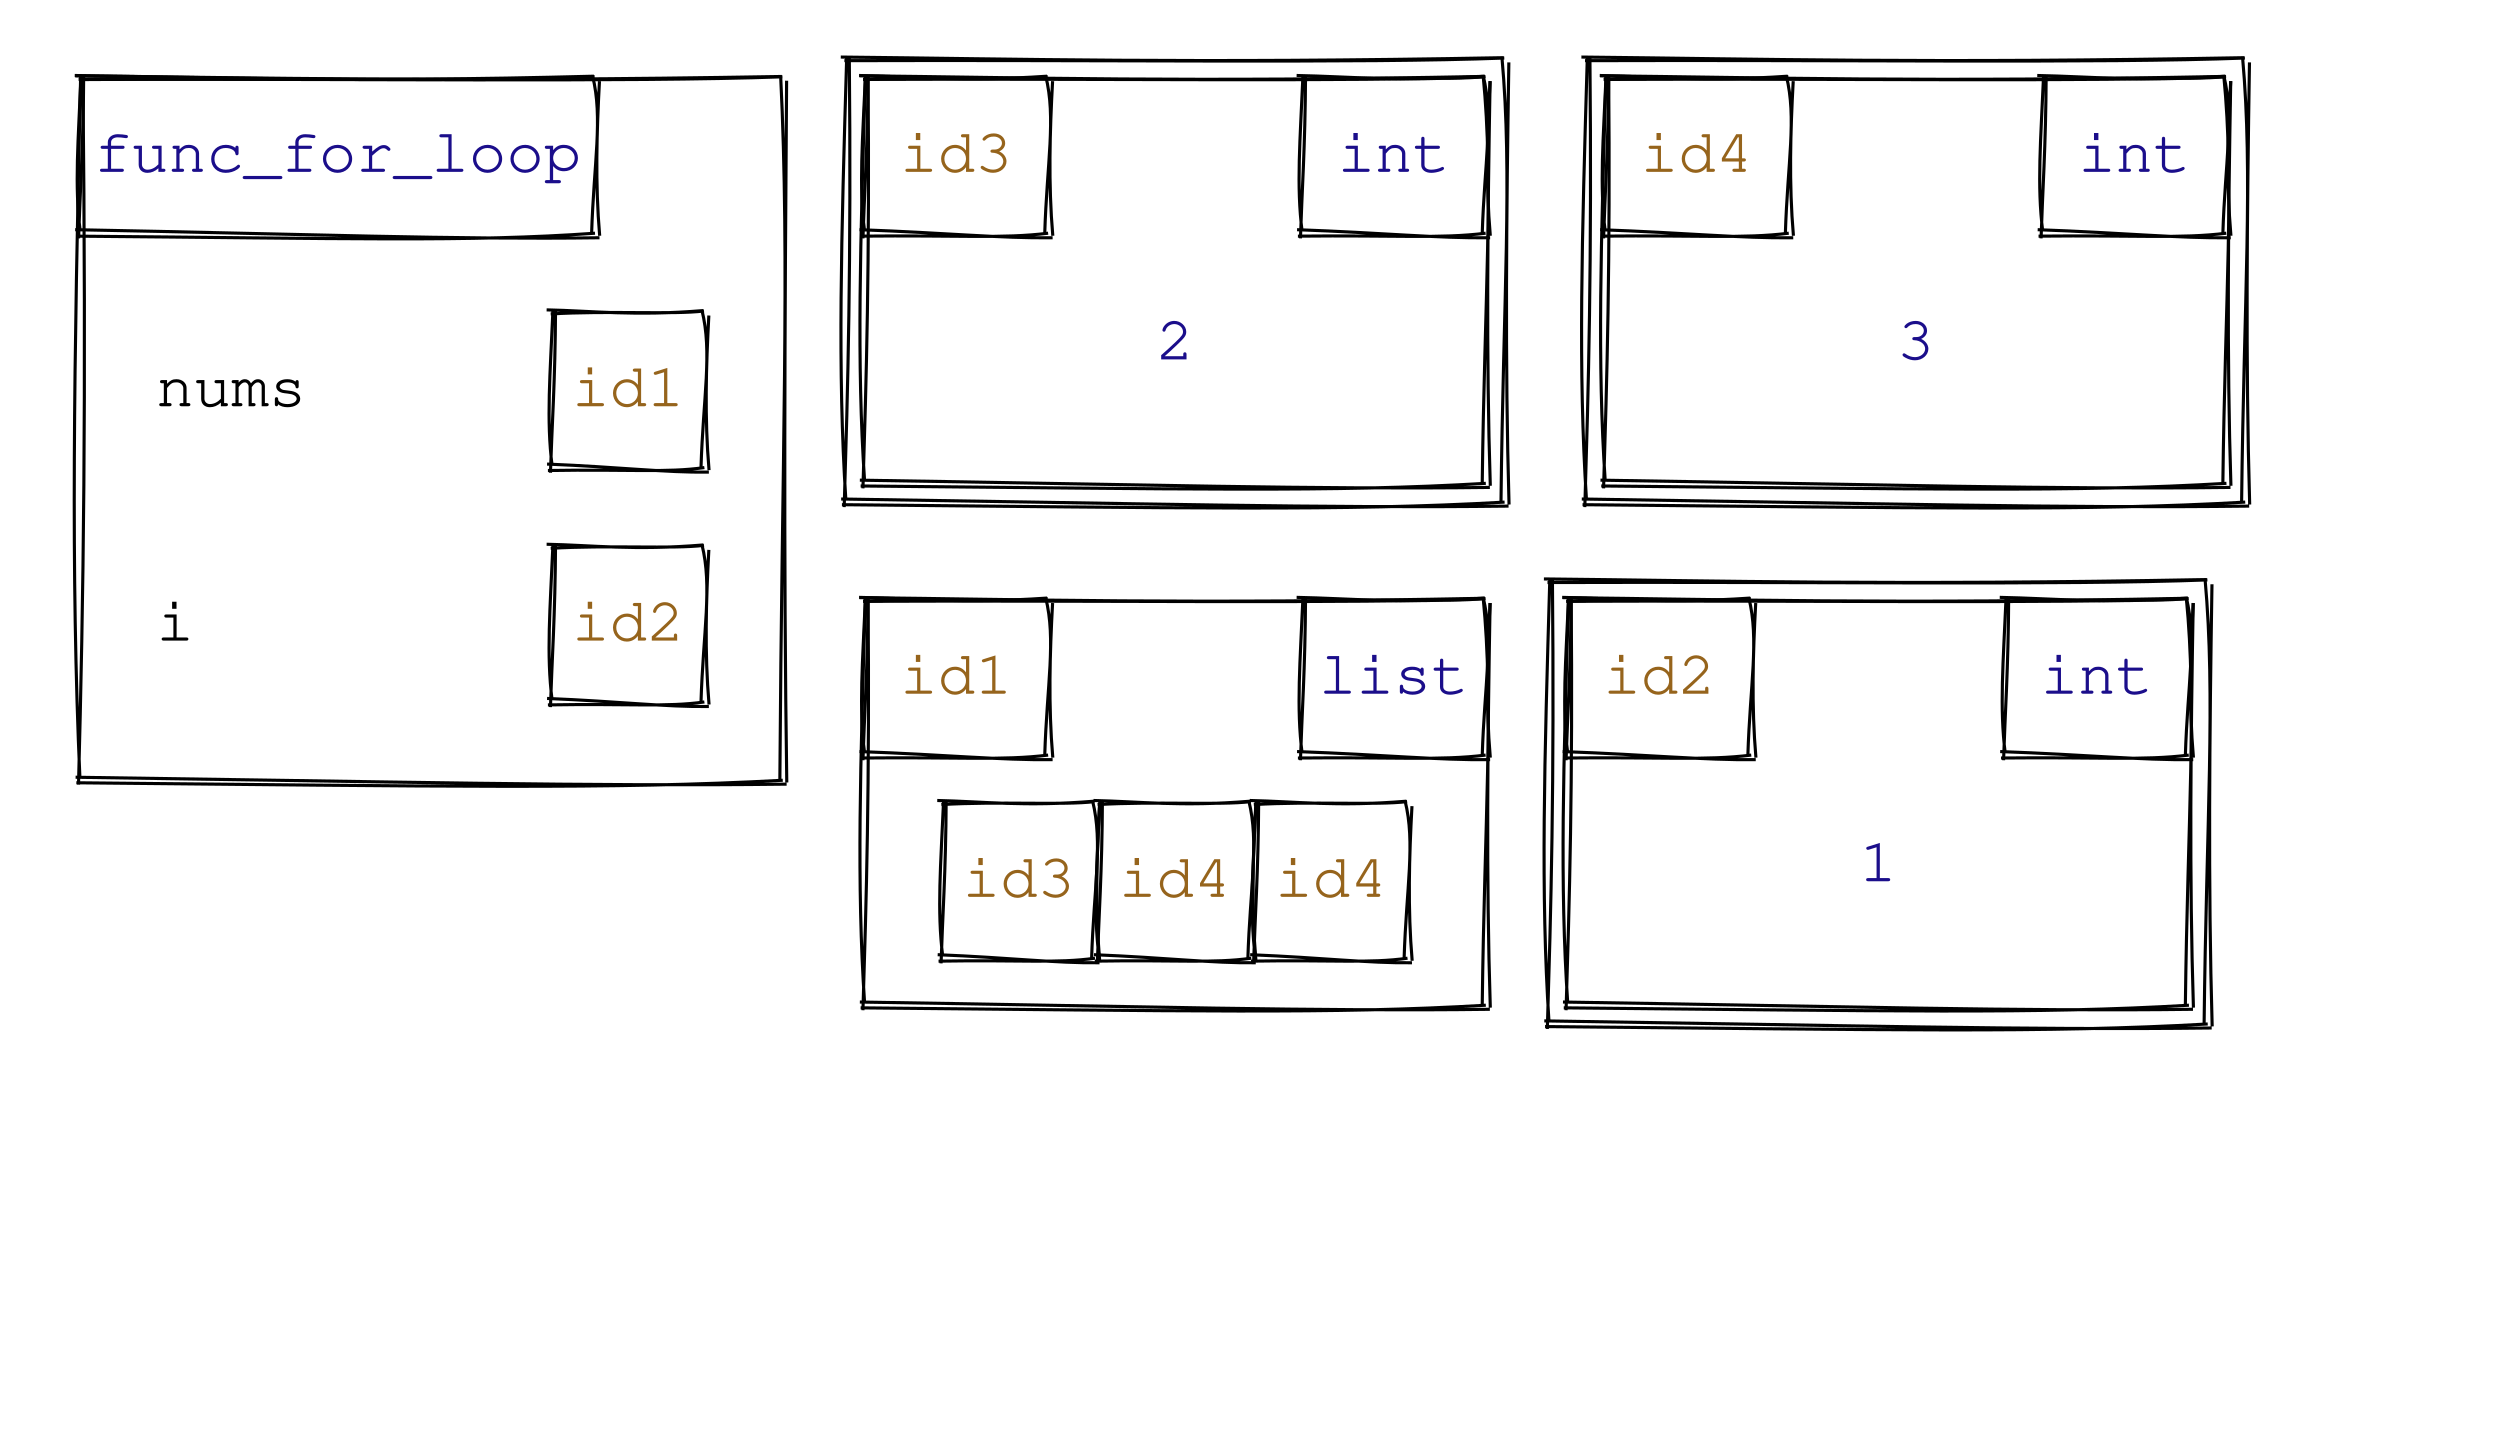
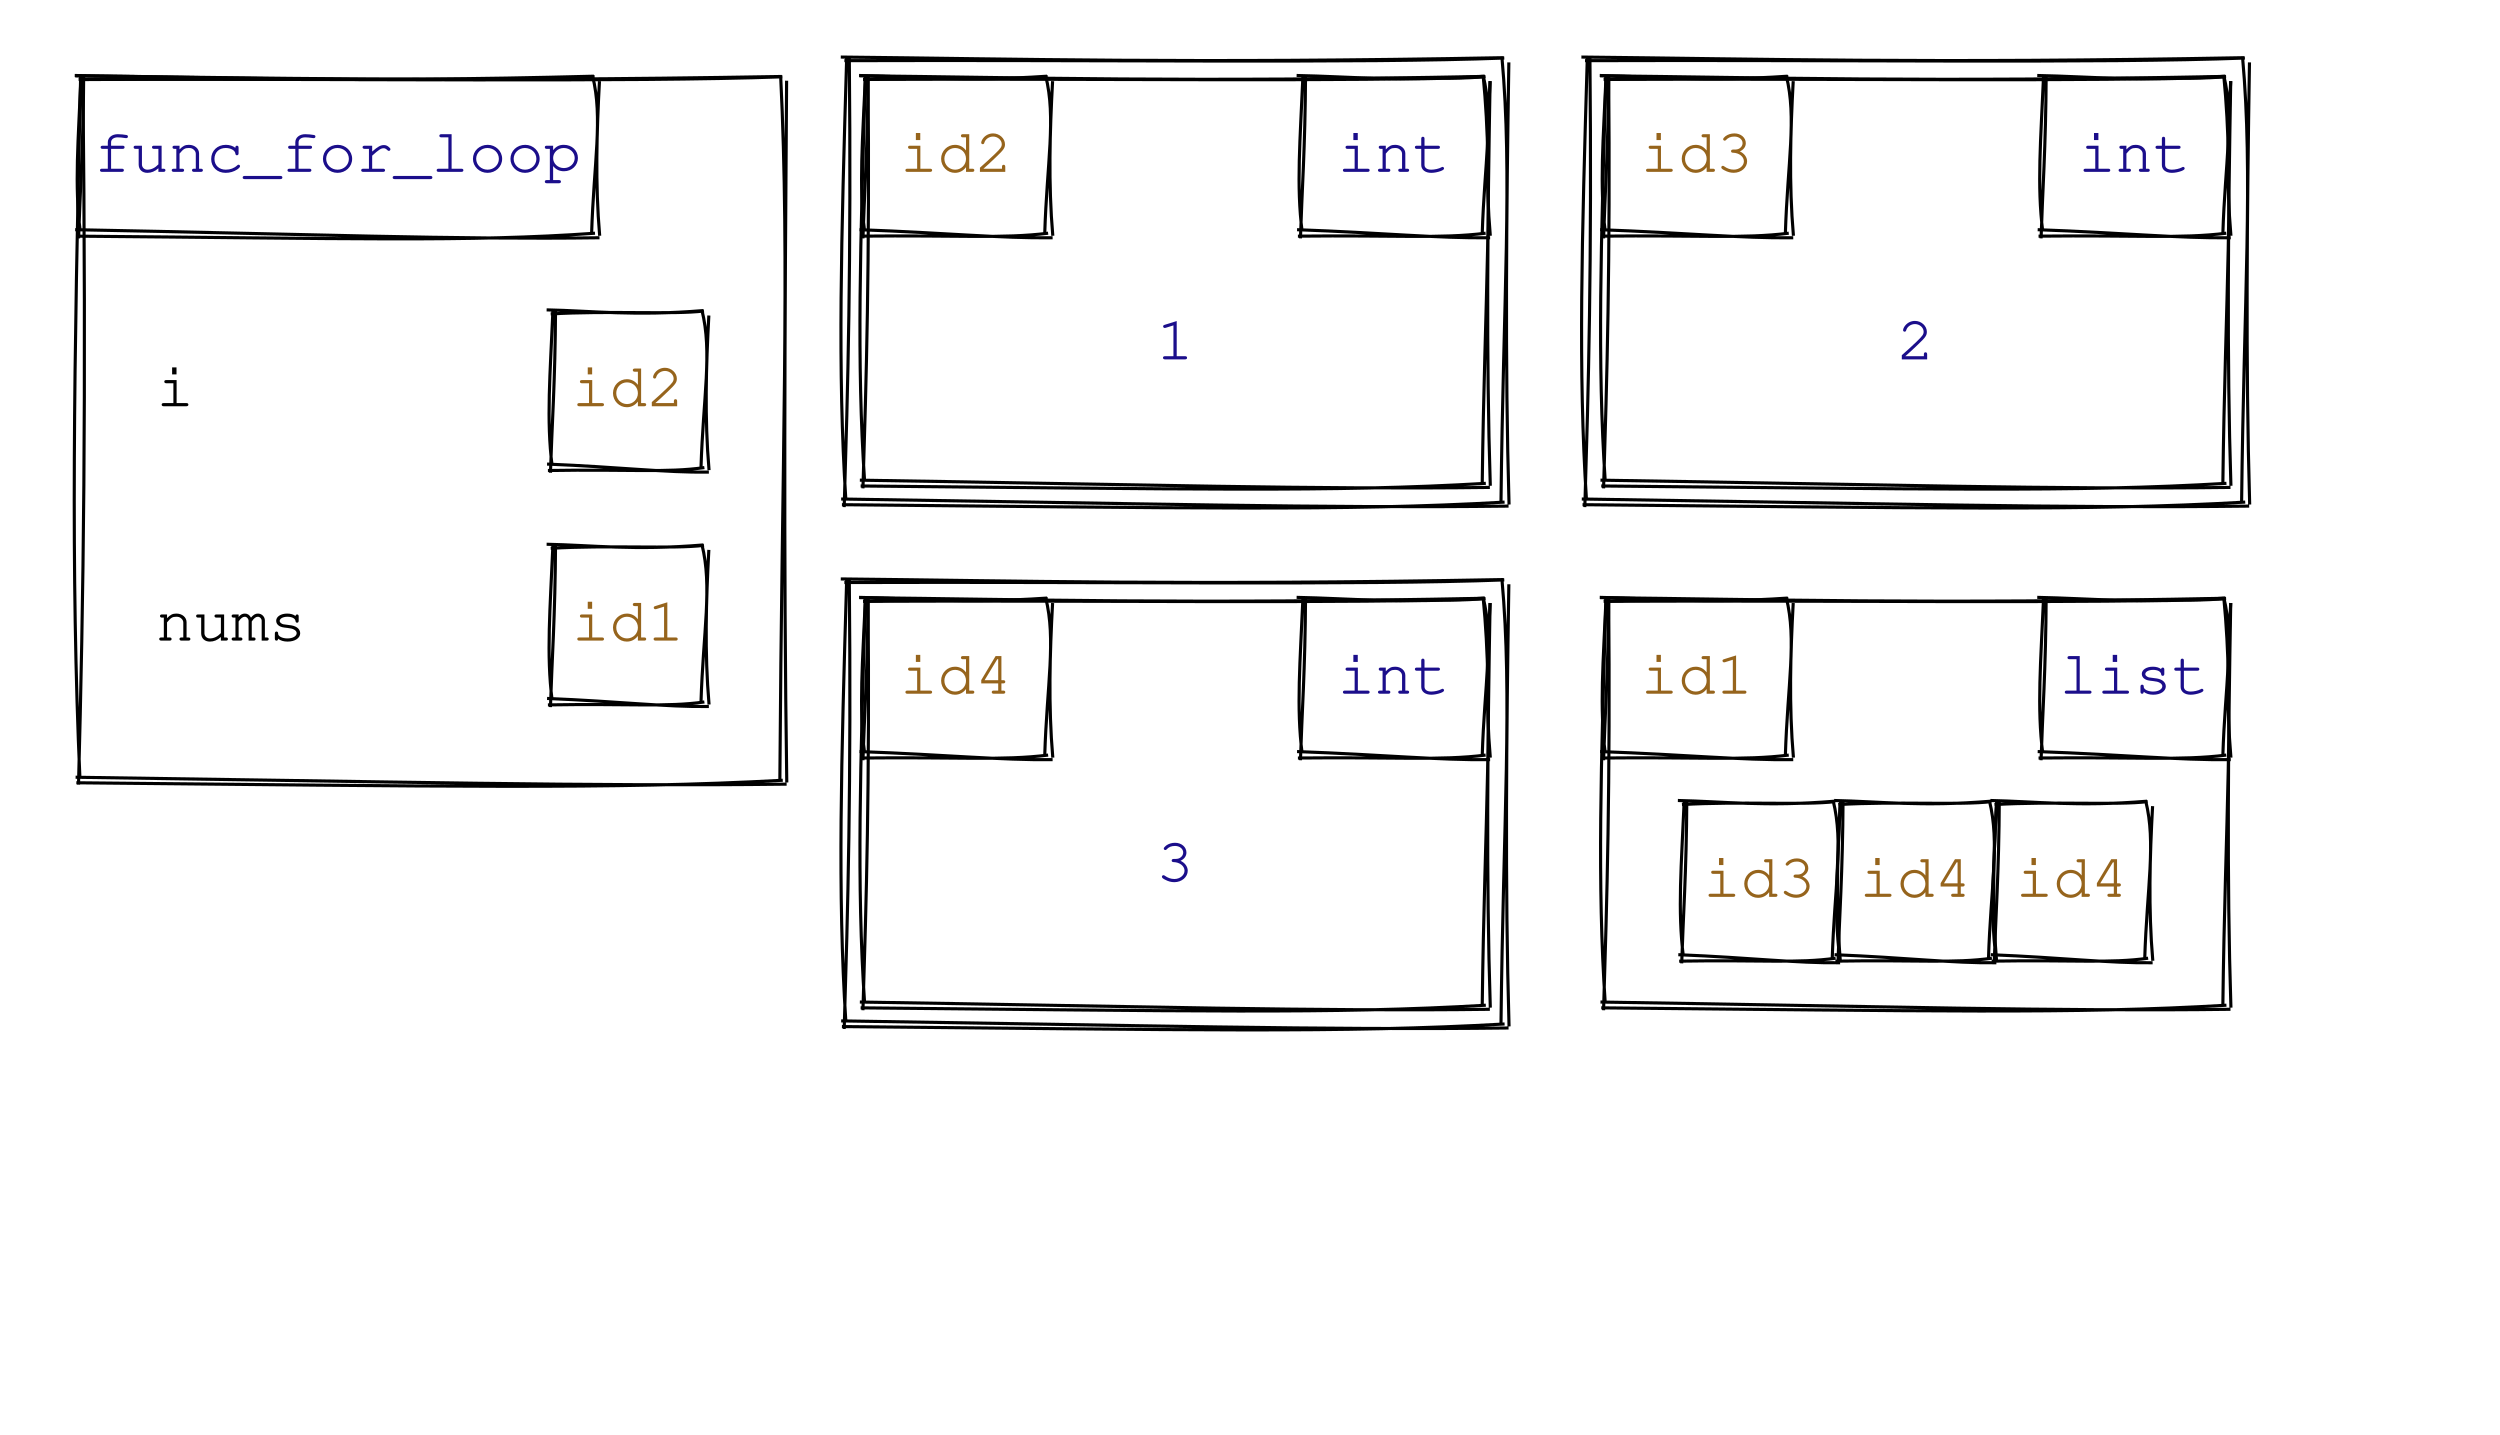
<svg xmlns="http://www.w3.org/2000/svg" width="800" height="459">
  <style>
        text {
            font-family: Consolas, Courier;
            font-size: 20px;
        }
        text.default {
            fill: rgb(0, 0, 0);
            text-anchor: middle;
        }
        text.attribute {
            fill: rgb(27, 14, 139);
            text-anchor: start;
        }
        text.variable {
            fill: rgb(0, 0, 0);
            text-anchor: start;
        }
        text.id { 
            fill: rgb(150, 100, 28);
            text-anchor: middle;
        }
        text.type {
            fill: rgb(27, 14, 139);
            text-anchor: middle;
        }
        text.value {
            fill: rgb(27, 14, 139);
            text-anchor: middle;
        }
        path {
            stroke: rgb(0, 0, 0);
        }
    </style>
  <g>
    <path d="M24.072 24.278 C83.29 24.842, 141.576 26.353, 250.207 24.47 M25.192 25.402 C112.117 25.154, 201.315 26.346, 250.383 24.582 M249.81 24.351 C252.785 84.446, 250.219 145.063, 249.551 249.84 M251.714 25.825 C251.153 102.629, 250.72 179.808, 251.768 250.385 M251.716 250.926 C189.007 251.691, 125.955 250.139, 24.192 248.717 M250.485 249.682 C195.888 252.654, 141.857 251.602, 24.43 250.487 M25.122 251.097 C26.698 191.388, 27.651 130.866, 26.524 24.084 M25.582 249.196 C22.621 182.972, 23.687 116.967, 25.809 24.34" stroke="rgb(0, 0, 0)" stroke-width="1" fill="none" />
  </g>
  <g>
    <path d="M174.917 99.157 C189.414 99.452, 202.823 101.217, 225.074 99.382 M176.224 100.47 C194.497 99.354, 215.424 100.746, 225.279 99.512 M224.614 99.244 C228.001 112.835, 225.012 127.036, 224.312 149.813 M226.831 100.962 C225.953 117.128, 225.449 133.733, 226.895 150.449 M226.836 151.081 C212.802 151.264, 198.367 149.452, 175.057 148.503 M225.399 149.628 C213.161 151.342, 201.584 150.114, 175.334 150.568 M176.142 151.278 C176.568 137.087, 177.678 121.949, 177.775 98.933 M176.678 149.063 C174.806 134.399, 176.048 119.991, 176.942 99.231" stroke="rgb(0, 0, 0)" stroke-width="1" fill="none" />
  </g>
-   <text x="50" y="130" class="variable">nums</text>
-   <text x="201" y="130" class="id">id1</text>
+   <text x="50" y="130" class="variable">i</text>
+   <text x="201" y="130" class="id">id2</text>
  <g>
    <path d="M174.917 174.157 C189.414 174.452, 202.823 176.217, 225.074 174.382 M176.224 175.47 C194.497 174.354, 215.424 175.746, 225.279 174.512 M224.614 174.244 C228.001 187.835, 225.012 202.036, 224.312 224.813 M226.831 175.962 C225.953 192.128, 225.449 208.733, 226.895 225.449 M226.836 226.081 C212.802 226.264, 198.367 224.452, 175.057 223.503 M225.399 224.628 C213.161 226.342, 201.584 225.114, 175.334 225.568 M176.142 226.278 C176.568 212.087, 177.678 196.949, 177.775 173.933 M176.678 224.063 C174.806 209.399, 176.048 194.991, 176.942 174.231" stroke="rgb(0, 0, 0)" stroke-width="1" fill="none" />
  </g>
-   <text x="50" y="205" class="variable">i</text>
-   <text x="201" y="205" class="id">id2</text>
+   <text x="50" y="205" class="variable">nums</text>
+   <text x="201" y="205" class="id">id1</text>
  <g>
    <path d="M23.917 24.157 C68.052 24.692, 111.099 26.456, 190.074 24.382 M25.224 25.47 C88.633 24.898, 154.696 26.29, 190.279 24.512 M189.614 24.244 C193.001 37.835, 190.012 52.036, 189.312 74.813 M191.831 25.962 C190.953 42.128, 190.449 58.733, 191.895 75.449 M191.836 76.081 C145.702 76.732, 99.168 74.92, 24.057 73.503 M190.399 74.628 C150.224 77.499, 110.71 76.272, 24.334 75.568 M25.142 76.278 C25.568 62.087, 26.678 46.949, 26.775 23.933 M25.678 74.063 C23.806 59.399, 25.048 44.991, 25.942 24.231" stroke="rgb(0, 0, 0)" stroke-width="1" fill="none" />
  </g>
  <text x="108" y="55" class="type">func_for_loop</text>
  <g>
    <path d="M275.026 24.241 C327.675 24.786, 379.345 26.373, 475.167 24.444 M276.201 25.423 C352.958 25.052, 432.104 26.304, 475.352 24.561 M474.614 24.244 C478.037 59.113, 475.048 94.591, 474.312 154.813 M476.831 25.962 C476.056 69.776, 475.552 114.028, 476.895 155.449 M476.752 155.973 C421.23 156.682, 365.347 155.051, 275.151 153.652 M475.459 154.666 C427.115 157.555, 379.366 156.45, 275.401 155.512 M276.142 156.278 C277.213 121.205, 278.323 85.185, 277.775 23.933 M276.678 154.063 C274.085 115.833, 275.327 77.859, 276.942 24.231" stroke="rgb(0, 0, 0)" stroke-width="1" fill="none" />
  </g>
  <g>
    <path d="M269.047 18.258 C324.728 18.812, 379.452 20.365, 481.185 18.456 M270.197 19.413 C351.647 19.1, 435.432 20.325, 481.366 18.571 M480.614 18.244 C484.042 56.305, 481.053 94.974, 480.312 160.813 M482.831 19.962 C482.071 67.923, 481.567 116.323, 482.895 161.449 M482.736 161.952 C423.896 162.688, 364.705 161.093, 269.17 159.682 M481.471 160.673 C430.241 163.603, 379.593 162.523, 269.414 161.5 M270.142 162.278 C271.31 124.073, 272.42 84.92, 271.775 17.933 M270.678 160.063 C267.977 118.298, 269.219 76.789, 270.942 18.231" stroke="rgb(0, 0, 0)" stroke-width="1" fill="none" />
  </g>
-   <text x="376" y="115" class="value">2</text>
+   <text x="376" y="115" class="value">1</text>
  <g>
    <path d="M274.917 24.157 C291.969 24.473, 307.933 26.237, 335.074 24.382 M276.224 25.47 C298.388 24.401, 323.206 25.793, 335.279 24.512 M334.614 24.244 C338.001 37.835, 335.012 52.036, 334.312 74.813 M336.831 25.962 C335.953 42.128, 335.449 58.733, 336.895 75.449 M336.836 76.081 C320.035 76.304, 302.833 74.492, 275.057 73.503 M335.399 74.628 C320.753 76.441, 306.767 75.214, 275.334 75.568 M276.142 76.278 C276.568 62.087, 277.678 46.949, 277.775 23.933 M276.678 74.063 C274.806 59.399, 276.048 44.991, 276.942 24.231" stroke="rgb(0, 0, 0)" stroke-width="1" fill="none" />
  </g>
  <g>
    <path d="M414.917 24.157 C431.969 24.473, 447.933 26.237, 475.074 24.382 M416.224 25.47 C438.388 24.401, 463.206 25.793, 475.279 24.512 M474.614 24.244 C478.001 37.835, 475.012 52.036, 474.312 74.813 M476.831 25.962 C475.953 42.128, 475.449 58.733, 476.895 75.449 M476.836 76.081 C460.035 76.304, 442.833 74.492, 415.057 73.503 M475.399 74.628 C460.753 76.441, 446.767 75.214, 415.334 75.568 M416.142 76.278 C416.568 62.087, 417.678 46.949, 417.775 23.933 M416.678 74.063 C414.806 59.399, 416.048 44.991, 416.942 24.231" stroke="rgb(0, 0, 0)" stroke-width="1" fill="none" />
  </g>
-   <text x="306" y="55" class="id">id3</text>
+   <text x="306" y="55" class="id">id2</text>
  <text x="446" y="55" class="type">int</text>
  <g>
    <path d="M512.026 24.241 C564.675 24.786, 616.345 26.373, 712.167 24.444 M513.201 25.423 C589.958 25.052, 669.104 26.304, 712.352 24.561 M711.614 24.244 C715.037 59.113, 712.048 94.591, 711.312 154.813 M713.831 25.962 C713.056 69.776, 712.552 114.028, 713.895 155.449 M713.752 155.973 C658.23 156.682, 602.347 155.051, 512.151 153.652 M712.459 154.666 C664.115 157.555, 616.366 156.45, 512.401 155.512 M513.142 156.278 C514.213 121.205, 515.323 85.185, 514.775 23.933 M513.678 154.063 C511.085 115.833, 512.327 77.859, 513.942 24.231" stroke="rgb(0, 0, 0)" stroke-width="1" fill="none" />
  </g>
  <g>
    <path d="M506.047 18.258 C561.728 18.812, 616.452 20.365, 718.185 18.456 M507.197 19.413 C588.647 19.1, 672.432 20.325, 718.366 18.571 M717.614 18.244 C721.042 56.305, 718.053 94.974, 717.312 160.813 M719.831 19.962 C719.071 67.923, 718.567 116.323, 719.895 161.449 M719.736 161.952 C660.896 162.688, 601.705 161.093, 506.17 159.682 M718.471 160.673 C667.241 163.603, 616.593 162.523, 506.414 161.5 M507.142 162.278 C508.31 124.073, 509.42 84.92, 508.775 17.933 M507.678 160.063 C504.977 118.298, 506.219 76.789, 507.942 18.231" stroke="rgb(0, 0, 0)" stroke-width="1" fill="none" />
  </g>
-   <text x="613" y="115" class="value">3</text>
+   <text x="613" y="115" class="value">2</text>
  <g>
    <path d="M511.917 24.157 C528.969 24.473, 544.933 26.237, 572.074 24.382 M513.224 25.47 C535.388 24.401, 560.206 25.793, 572.279 24.512 M571.614 24.244 C575.001 37.835, 572.012 52.036, 571.312 74.813 M573.831 25.962 C572.953 42.128, 572.449 58.733, 573.895 75.449 M573.836 76.081 C557.035 76.304, 539.833 74.492, 512.057 73.503 M572.399 74.628 C557.753 76.441, 543.767 75.214, 512.334 75.568 M513.142 76.278 C513.568 62.087, 514.678 46.949, 514.775 23.933 M513.678 74.063 C511.806 59.399, 513.048 44.991, 513.942 24.231" stroke="rgb(0, 0, 0)" stroke-width="1" fill="none" />
  </g>
  <g>
    <path d="M651.917 24.157 C668.969 24.473, 684.933 26.237, 712.074 24.382 M653.224 25.47 C675.388 24.401, 700.206 25.793, 712.279 24.512 M711.614 24.244 C715.001 37.835, 712.012 52.036, 711.312 74.813 M713.831 25.962 C712.953 42.128, 712.449 58.733, 713.895 75.449 M713.836 76.081 C697.035 76.304, 679.833 74.492, 652.057 73.503 M712.399 74.628 C697.753 76.441, 683.767 75.214, 652.334 75.568 M653.142 76.278 C653.568 62.087, 654.678 46.949, 654.775 23.933 M653.678 74.063 C651.806 59.399, 653.048 44.991, 653.942 24.231" stroke="rgb(0, 0, 0)" stroke-width="1" fill="none" />
  </g>
-   <text x="543" y="55" class="id">id4</text>
+   <text x="543" y="55" class="id">id3</text>
  <text x="683" y="55" class="type">int</text>
  <g>
    <path d="M275.026 191.241 C327.675 191.786, 379.345 193.373, 475.167 191.444 M276.201 192.423 C352.958 192.052, 432.104 193.304, 475.352 191.561 M474.614 191.244 C478.037 226.113, 475.048 261.591, 474.312 321.813 M476.831 192.962 C476.056 236.776, 475.552 281.028, 476.895 322.449 M476.752 322.973 C421.23 323.682, 365.347 322.051, 275.151 320.652 M475.459 321.666 C427.115 324.555, 379.366 323.45, 275.401 322.512 M276.142 323.278 C277.213 288.205, 278.323 252.185, 277.775 190.933 M276.678 321.063 C274.085 282.833, 275.327 244.859, 276.942 191.231" stroke="rgb(0, 0, 0)" stroke-width="1" fill="none" />
  </g>
  <g>
-     <path d="M299.917 256.157 C314.414 256.452, 327.823 258.217, 350.074 256.382 M301.224 257.47 C319.497 256.354, 340.424 257.746, 350.279 256.512 M349.614 256.244 C353.001 269.835, 350.012 284.036, 349.312 306.813 M351.831 257.962 C350.953 274.128, 350.449 290.733, 351.895 307.449 M351.836 308.081 C337.802 308.264, 323.367 306.452, 300.057 305.503 M350.399 306.628 C338.161 308.342, 326.584 307.114, 300.334 307.568 M301.142 308.278 C301.568 294.087, 302.678 278.949, 302.775 255.933 M301.678 306.063 C299.806 291.399, 301.048 276.991, 301.942 256.231" stroke="rgb(0, 0, 0)" stroke-width="1" fill="none" />
+     <path d="M269.047 185.258 C324.728 185.812, 379.452 187.365, 481.185 185.456 M270.197 186.413 C351.647 186.1, 435.432 187.325, 481.366 185.571 M480.614 185.244 C484.042 223.305, 481.053 261.974, 480.312 327.813 M482.831 186.962 C482.071 234.923, 481.567 283.323, 482.895 328.449 M482.736 328.952 C423.896 329.688, 364.705 328.093, 269.17 326.682 M481.471 327.673 C430.241 330.603, 379.593 329.523, 269.414 328.5 M270.142 329.278 C271.31 291.073, 272.42 251.92, 271.775 184.933 M270.678 327.063 C267.977 285.298, 269.219 243.789, 270.942 185.231" stroke="rgb(0, 0, 0)" stroke-width="1" fill="none" />
  </g>
-   <text x="326" y="287" class="id">id3</text>
-   <g>
-     <path d="M349.917 256.157 C364.414 256.452, 377.823 258.217, 400.074 256.382 M351.224 257.47 C369.497 256.354, 390.424 257.746, 400.279 256.512 M399.614 256.244 C403.001 269.835, 400.012 284.036, 399.312 306.813 M401.831 257.962 C400.953 274.128, 400.449 290.733, 401.895 307.449 M401.836 308.081 C387.802 308.264, 373.367 306.452, 350.057 305.503 M400.399 306.628 C388.161 308.342, 376.584 307.114, 350.334 307.568 M351.142 308.278 C351.568 294.087, 352.678 278.949, 352.775 255.933 M351.678 306.063 C349.806 291.399, 351.048 276.991, 351.942 256.231" stroke="rgb(0, 0, 0)" stroke-width="1" fill="none" />
-   </g>
-   <text x="376" y="287" class="id">id4</text>
-   <g>
-     <path d="M399.917 256.157 C414.414 256.452, 427.823 258.217, 450.074 256.382 M401.224 257.47 C419.497 256.354, 440.424 257.746, 450.279 256.512 M449.614 256.244 C453.001 269.835, 450.012 284.036, 449.312 306.813 M451.831 257.962 C450.953 274.128, 450.449 290.733, 451.895 307.449 M451.836 308.081 C437.802 308.264, 423.367 306.452, 400.057 305.503 M450.399 306.628 C438.161 308.342, 426.584 307.114, 400.334 307.568 M401.142 308.278 C401.568 294.087, 402.678 278.949, 402.775 255.933 M401.678 306.063 C399.806 291.399, 401.048 276.991, 401.942 256.231" stroke="rgb(0, 0, 0)" stroke-width="1" fill="none" />
-   </g>
-   <text x="426" y="287" class="id">id4</text>
+   <text x="376" y="282" class="value">3</text>
  <g>
    <path d="M274.917 191.157 C291.969 191.473, 307.933 193.237, 335.074 191.382 M276.224 192.47 C298.388 191.401, 323.206 192.793, 335.279 191.512 M334.614 191.244 C338.001 204.835, 335.012 219.036, 334.312 241.813 M336.831 192.962 C335.953 209.128, 335.449 225.733, 336.895 242.449 M336.836 243.081 C320.035 243.304, 302.833 241.492, 275.057 240.503 M335.399 241.628 C320.753 243.441, 306.767 242.214, 275.334 242.568 M276.142 243.278 C276.568 229.087, 277.678 213.949, 277.775 190.933 M276.678 241.063 C274.806 226.399, 276.048 211.991, 276.942 191.231" stroke="rgb(0, 0, 0)" stroke-width="1" fill="none" />
  </g>
  <g>
    <path d="M414.917 191.157 C431.969 191.473, 447.933 193.237, 475.074 191.382 M416.224 192.47 C438.388 191.401, 463.206 192.793, 475.279 191.512 M474.614 191.244 C478.001 204.835, 475.012 219.036, 474.312 241.813 M476.831 192.962 C475.953 209.128, 475.449 225.733, 476.895 242.449 M476.836 243.081 C460.035 243.304, 442.833 241.492, 415.057 240.503 M475.399 241.628 C460.753 243.441, 446.767 242.214, 415.334 242.568 M416.142 243.278 C416.568 229.087, 417.678 213.949, 417.775 190.933 M416.678 241.063 C414.806 226.399, 416.048 211.991, 416.942 191.231" stroke="rgb(0, 0, 0)" stroke-width="1" fill="none" />
  </g>
-   <text x="306" y="222" class="id">id1</text>
-   <text x="446" y="222" class="type">list</text>
+   <text x="306" y="222" class="id">id4</text>
+   <text x="446" y="222" class="type">int</text>
  <g>
-     <path d="M500.026 191.241 C552.675 191.786, 604.345 193.373, 700.167 191.444 M501.201 192.423 C577.958 192.052, 657.104 193.304, 700.352 191.561 M699.614 191.244 C703.037 226.113, 700.048 261.591, 699.312 321.813 M701.831 192.962 C701.056 236.776, 700.552 281.028, 701.895 322.449 M701.752 322.973 C646.23 323.682, 590.347 322.051, 500.151 320.652 M700.459 321.666 C652.115 324.555, 604.366 323.45, 500.401 322.512 M501.142 323.278 C502.213 288.205, 503.323 252.185, 502.775 190.933 M501.678 321.063 C499.085 282.833, 500.327 244.859, 501.942 191.231" stroke="rgb(0, 0, 0)" stroke-width="1" fill="none" />
+     <path d="M512.026 191.241 C564.675 191.786, 616.345 193.373, 712.167 191.444 M513.201 192.423 C589.958 192.052, 669.104 193.304, 712.352 191.561 M711.614 191.244 C715.037 226.113, 712.048 261.591, 711.312 321.813 M713.831 192.962 C713.056 236.776, 712.552 281.028, 713.895 322.449 M713.752 322.973 C658.23 323.682, 602.347 322.051, 512.151 320.652 M712.459 321.666 C664.115 324.555, 616.366 323.45, 512.401 322.512 M513.142 323.278 C514.213 288.205, 515.323 252.185, 514.775 190.933 M513.678 321.063 C511.085 282.833, 512.327 244.859, 513.942 191.231" stroke="rgb(0, 0, 0)" stroke-width="1" fill="none" />
  </g>
  <g>
-     <path d="M494.047 185.258 C549.728 185.812, 604.452 187.365, 706.185 185.456 M495.197 186.413 C576.647 186.1, 660.432 187.325, 706.366 185.571 M705.614 185.244 C709.042 223.305, 706.053 261.974, 705.312 327.813 M707.831 186.962 C707.071 234.923, 706.567 283.323, 707.895 328.449 M707.736 328.952 C648.896 329.688, 589.705 328.093, 494.17 326.682 M706.471 327.673 C655.241 330.603, 604.593 329.523, 494.414 328.5 M495.142 329.278 C496.31 291.073, 497.42 251.92, 496.775 184.933 M495.678 327.063 C492.977 285.298, 494.219 243.789, 495.942 185.231" stroke="rgb(0, 0, 0)" stroke-width="1" fill="none" />
+     <path d="M536.917 256.157 C551.414 256.452, 564.823 258.217, 587.074 256.382 M538.224 257.47 C556.497 256.354, 577.424 257.746, 587.279 256.512 M586.614 256.244 C590.001 269.835, 587.012 284.036, 586.312 306.813 M588.831 257.962 C587.953 274.128, 587.449 290.733, 588.895 307.449 M588.836 308.081 C574.802 308.264, 560.367 306.452, 537.057 305.503 M587.399 306.628 C575.161 308.342, 563.584 307.114, 537.334 307.568 M538.142 308.278 C538.568 294.087, 539.678 278.949, 539.775 255.933 M538.678 306.063 C536.806 291.399, 538.048 276.991, 538.942 256.231" stroke="rgb(0, 0, 0)" stroke-width="1" fill="none" />
  </g>
-   <text x="601" y="282" class="value">1</text>
+   <text x="563" y="287" class="id">id3</text>
  <g>
-     <path d="M499.917 191.157 C516.969 191.473, 532.933 193.237, 560.074 191.382 M501.224 192.47 C523.388 191.401, 548.206 192.793, 560.279 191.512 M559.614 191.244 C563.001 204.835, 560.012 219.036, 559.312 241.813 M561.831 192.962 C560.953 209.128, 560.449 225.733, 561.895 242.449 M561.836 243.081 C545.035 243.304, 527.833 241.492, 500.057 240.503 M560.399 241.628 C545.753 243.441, 531.767 242.214, 500.334 242.568 M501.142 243.278 C501.568 229.087, 502.678 213.949, 502.775 190.933 M501.678 241.063 C499.806 226.399, 501.048 211.991, 501.942 191.231" stroke="rgb(0, 0, 0)" stroke-width="1" fill="none" />
+     <path d="M586.917 256.157 C601.414 256.452, 614.823 258.217, 637.074 256.382 M588.224 257.47 C606.497 256.354, 627.424 257.746, 637.279 256.512 M636.614 256.244 C640.001 269.835, 637.012 284.036, 636.312 306.813 M638.831 257.962 C637.953 274.128, 637.449 290.733, 638.895 307.449 M638.836 308.081 C624.802 308.264, 610.367 306.452, 587.057 305.503 M637.399 306.628 C625.161 308.342, 613.584 307.114, 587.334 307.568 M588.142 308.278 C588.568 294.087, 589.678 278.949, 589.775 255.933 M588.678 306.063 C586.806 291.399, 588.048 276.991, 588.942 256.231" stroke="rgb(0, 0, 0)" stroke-width="1" fill="none" />
+   </g>
+   <text x="613" y="287" class="id">id4</text>
+   <g>
+     <path d="M636.917 256.157 C651.414 256.452, 664.823 258.217, 687.074 256.382 M638.224 257.47 C656.497 256.354, 677.424 257.746, 687.279 256.512 M686.614 256.244 C690.001 269.835, 687.012 284.036, 686.312 306.813 M688.831 257.962 C687.953 274.128, 687.449 290.733, 688.895 307.449 M688.836 308.081 C674.802 308.264, 660.367 306.452, 637.057 305.503 M687.399 306.628 C675.161 308.342, 663.584 307.114, 637.334 307.568 M638.142 308.278 C638.568 294.087, 639.678 278.949, 639.775 255.933 M638.678 306.063 C636.806 291.399, 638.048 276.991, 638.942 256.231" stroke="rgb(0, 0, 0)" stroke-width="1" fill="none" />
+   </g>
+   <text x="663" y="287" class="id">id4</text>
+   <g>
+     <path d="M511.917 191.157 C528.969 191.473, 544.933 193.237, 572.074 191.382 M513.224 192.47 C535.388 191.401, 560.206 192.793, 572.279 191.512 M571.614 191.244 C575.001 204.835, 572.012 219.036, 571.312 241.813 M573.831 192.962 C572.953 209.128, 572.449 225.733, 573.895 242.449 M573.836 243.081 C557.035 243.304, 539.833 241.492, 512.057 240.503 M572.399 241.628 C557.753 243.441, 543.767 242.214, 512.334 242.568 M513.142 243.278 C513.568 229.087, 514.678 213.949, 514.775 190.933 M513.678 241.063 C511.806 226.399, 513.048 211.991, 513.942 191.231" stroke="rgb(0, 0, 0)" stroke-width="1" fill="none" />
  </g>
  <g>
-     <path d="M639.917 191.157 C656.969 191.473, 672.933 193.237, 700.074 191.382 M641.224 192.47 C663.388 191.401, 688.206 192.793, 700.279 191.512 M699.614 191.244 C703.001 204.835, 700.012 219.036, 699.312 241.813 M701.831 192.962 C700.953 209.128, 700.449 225.733, 701.895 242.449 M701.836 243.081 C685.035 243.304, 667.833 241.492, 640.057 240.503 M700.399 241.628 C685.753 243.441, 671.767 242.214, 640.334 242.568 M641.142 243.278 C641.568 229.087, 642.678 213.949, 642.775 190.933 M641.678 241.063 C639.806 226.399, 641.048 211.991, 641.942 191.231" stroke="rgb(0, 0, 0)" stroke-width="1" fill="none" />
+     <path d="M651.917 191.157 C668.969 191.473, 684.933 193.237, 712.074 191.382 M653.224 192.47 C675.388 191.401, 700.206 192.793, 712.279 191.512 M711.614 191.244 C715.001 204.835, 712.012 219.036, 711.312 241.813 M713.831 192.962 C712.953 209.128, 712.449 225.733, 713.895 242.449 M713.836 243.081 C697.035 243.304, 679.833 241.492, 652.057 240.503 M712.399 241.628 C697.753 243.441, 683.767 242.214, 652.334 242.568 M653.142 243.278 C653.568 229.087, 654.678 213.949, 654.775 190.933 M653.678 241.063 C651.806 226.399, 653.048 211.991, 653.942 191.231" stroke="rgb(0, 0, 0)" stroke-width="1" fill="none" />
  </g>
-   <text x="531" y="222" class="id">id2</text>
-   <text x="671" y="222" class="type">int</text>
+   <text x="543" y="222" class="id">id1</text>
+   <text x="683" y="222" class="type">list</text>
</svg>
